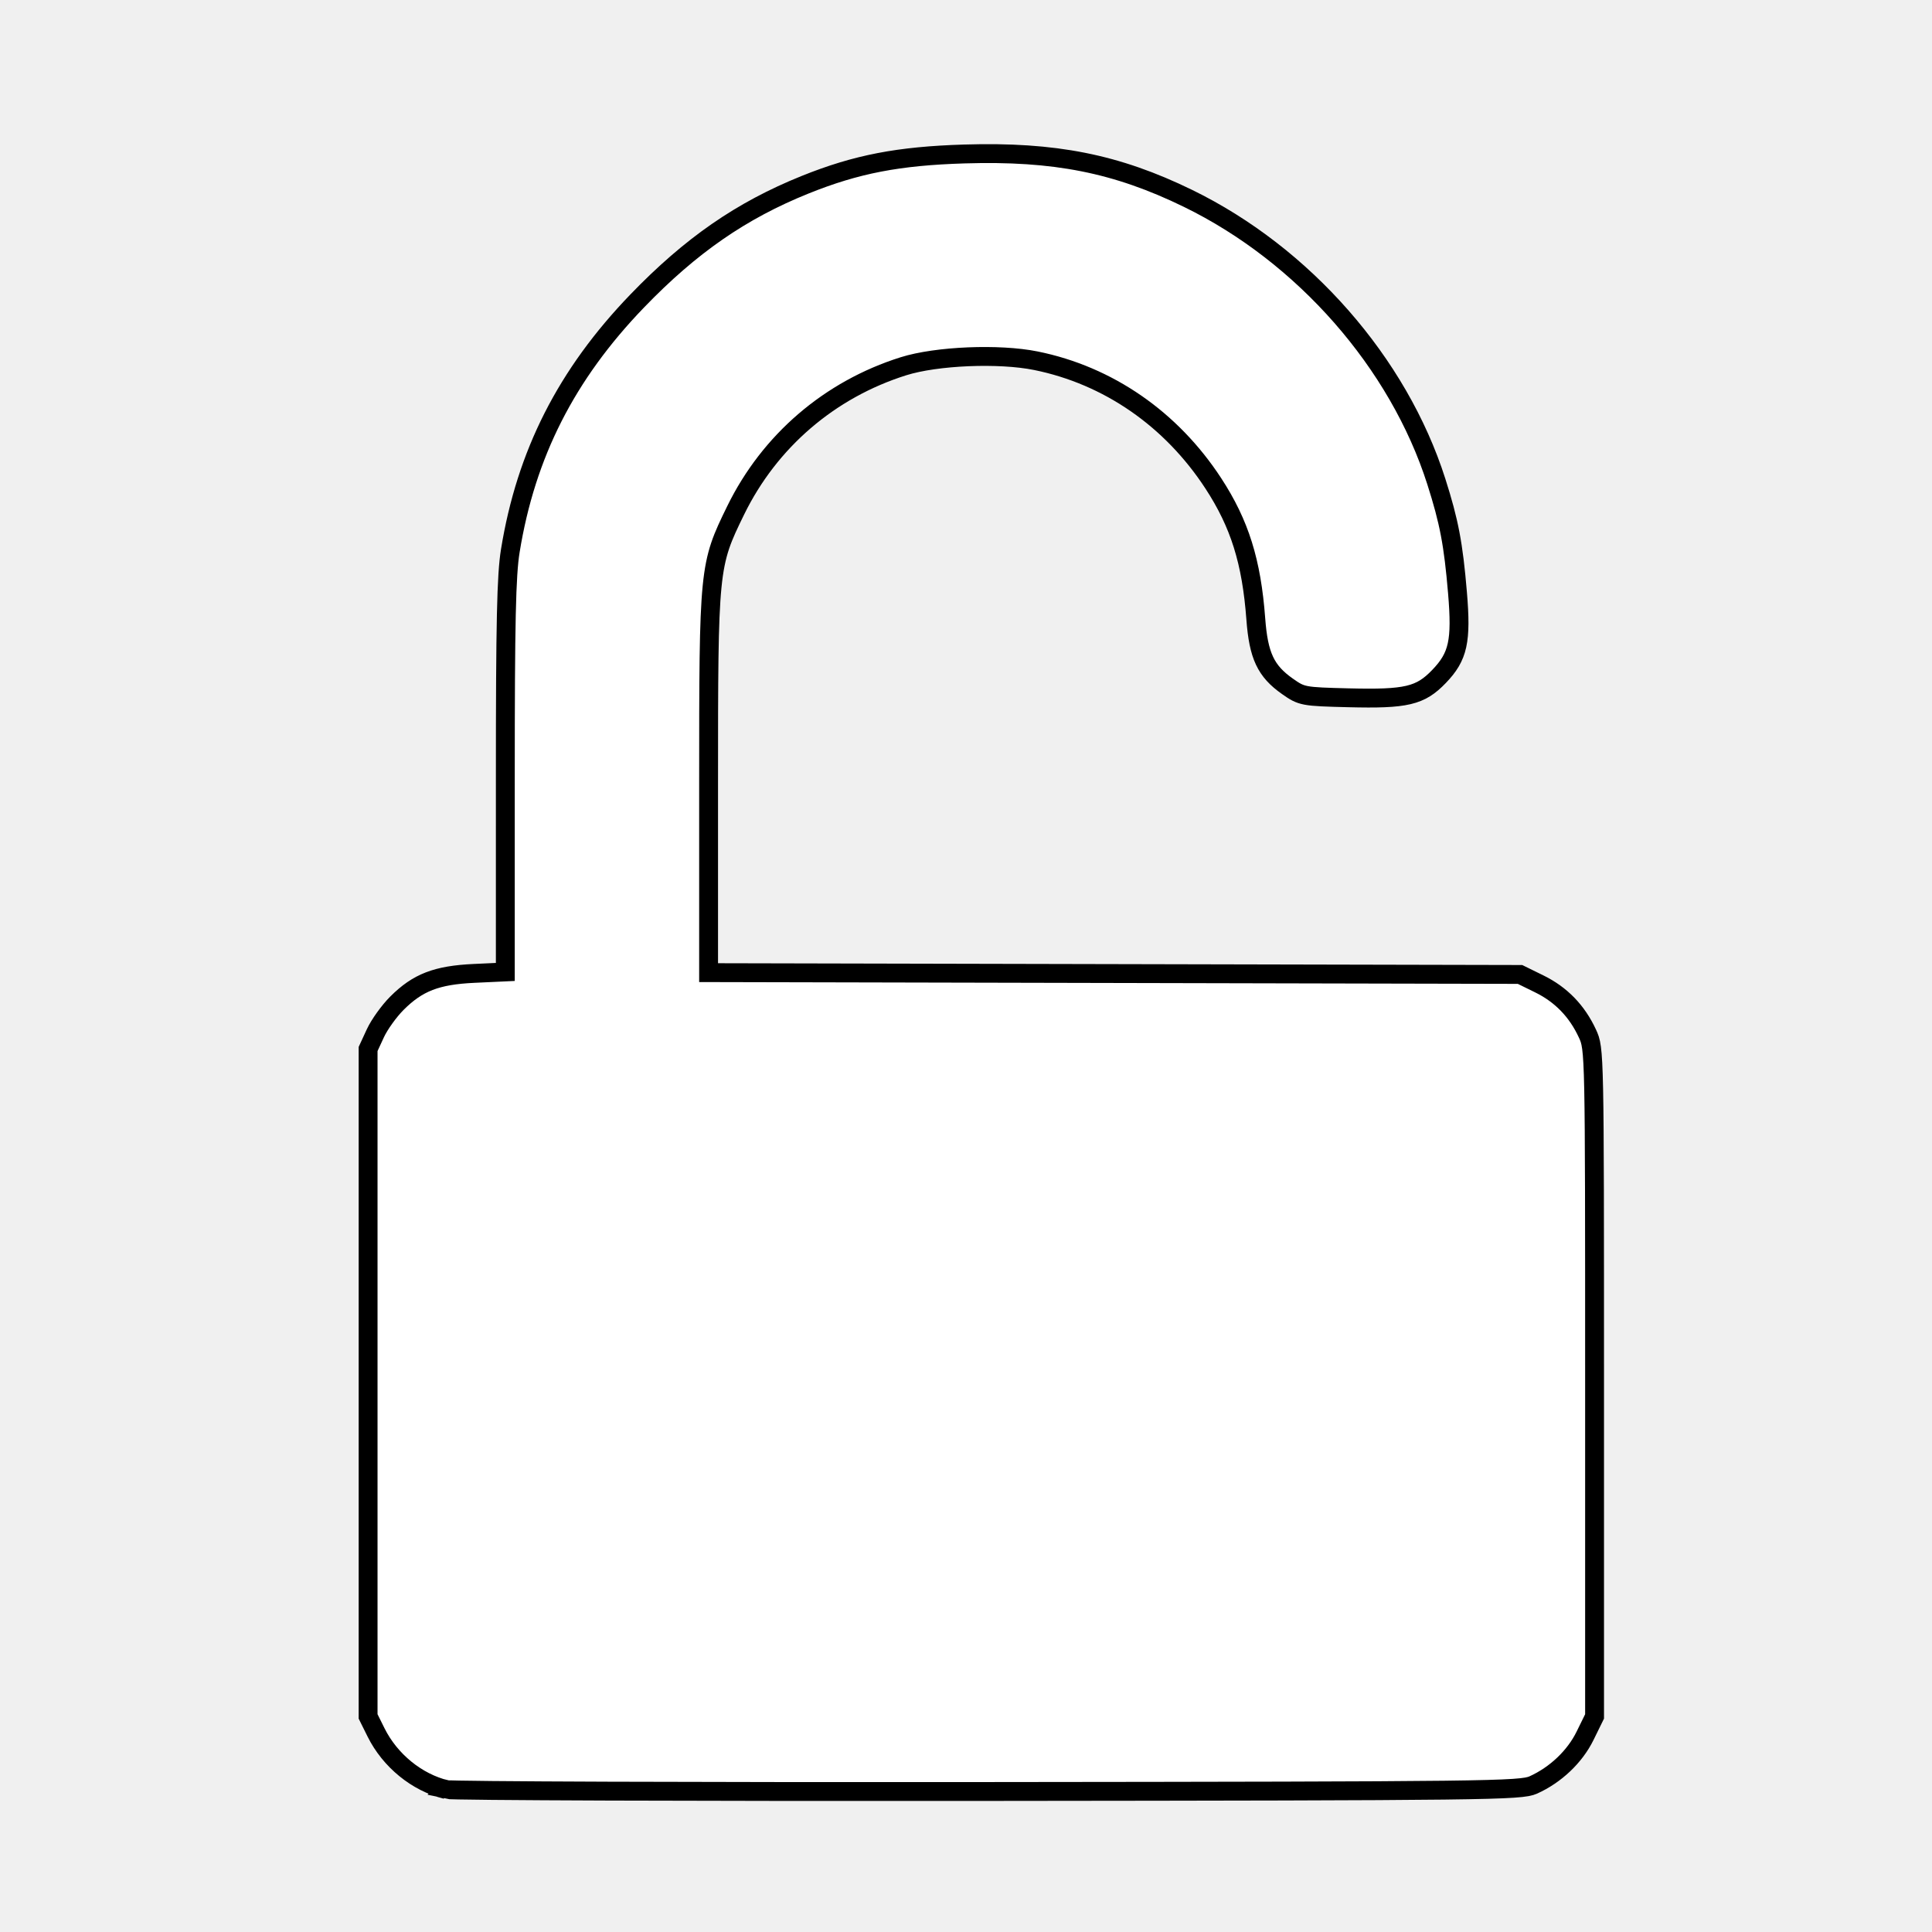
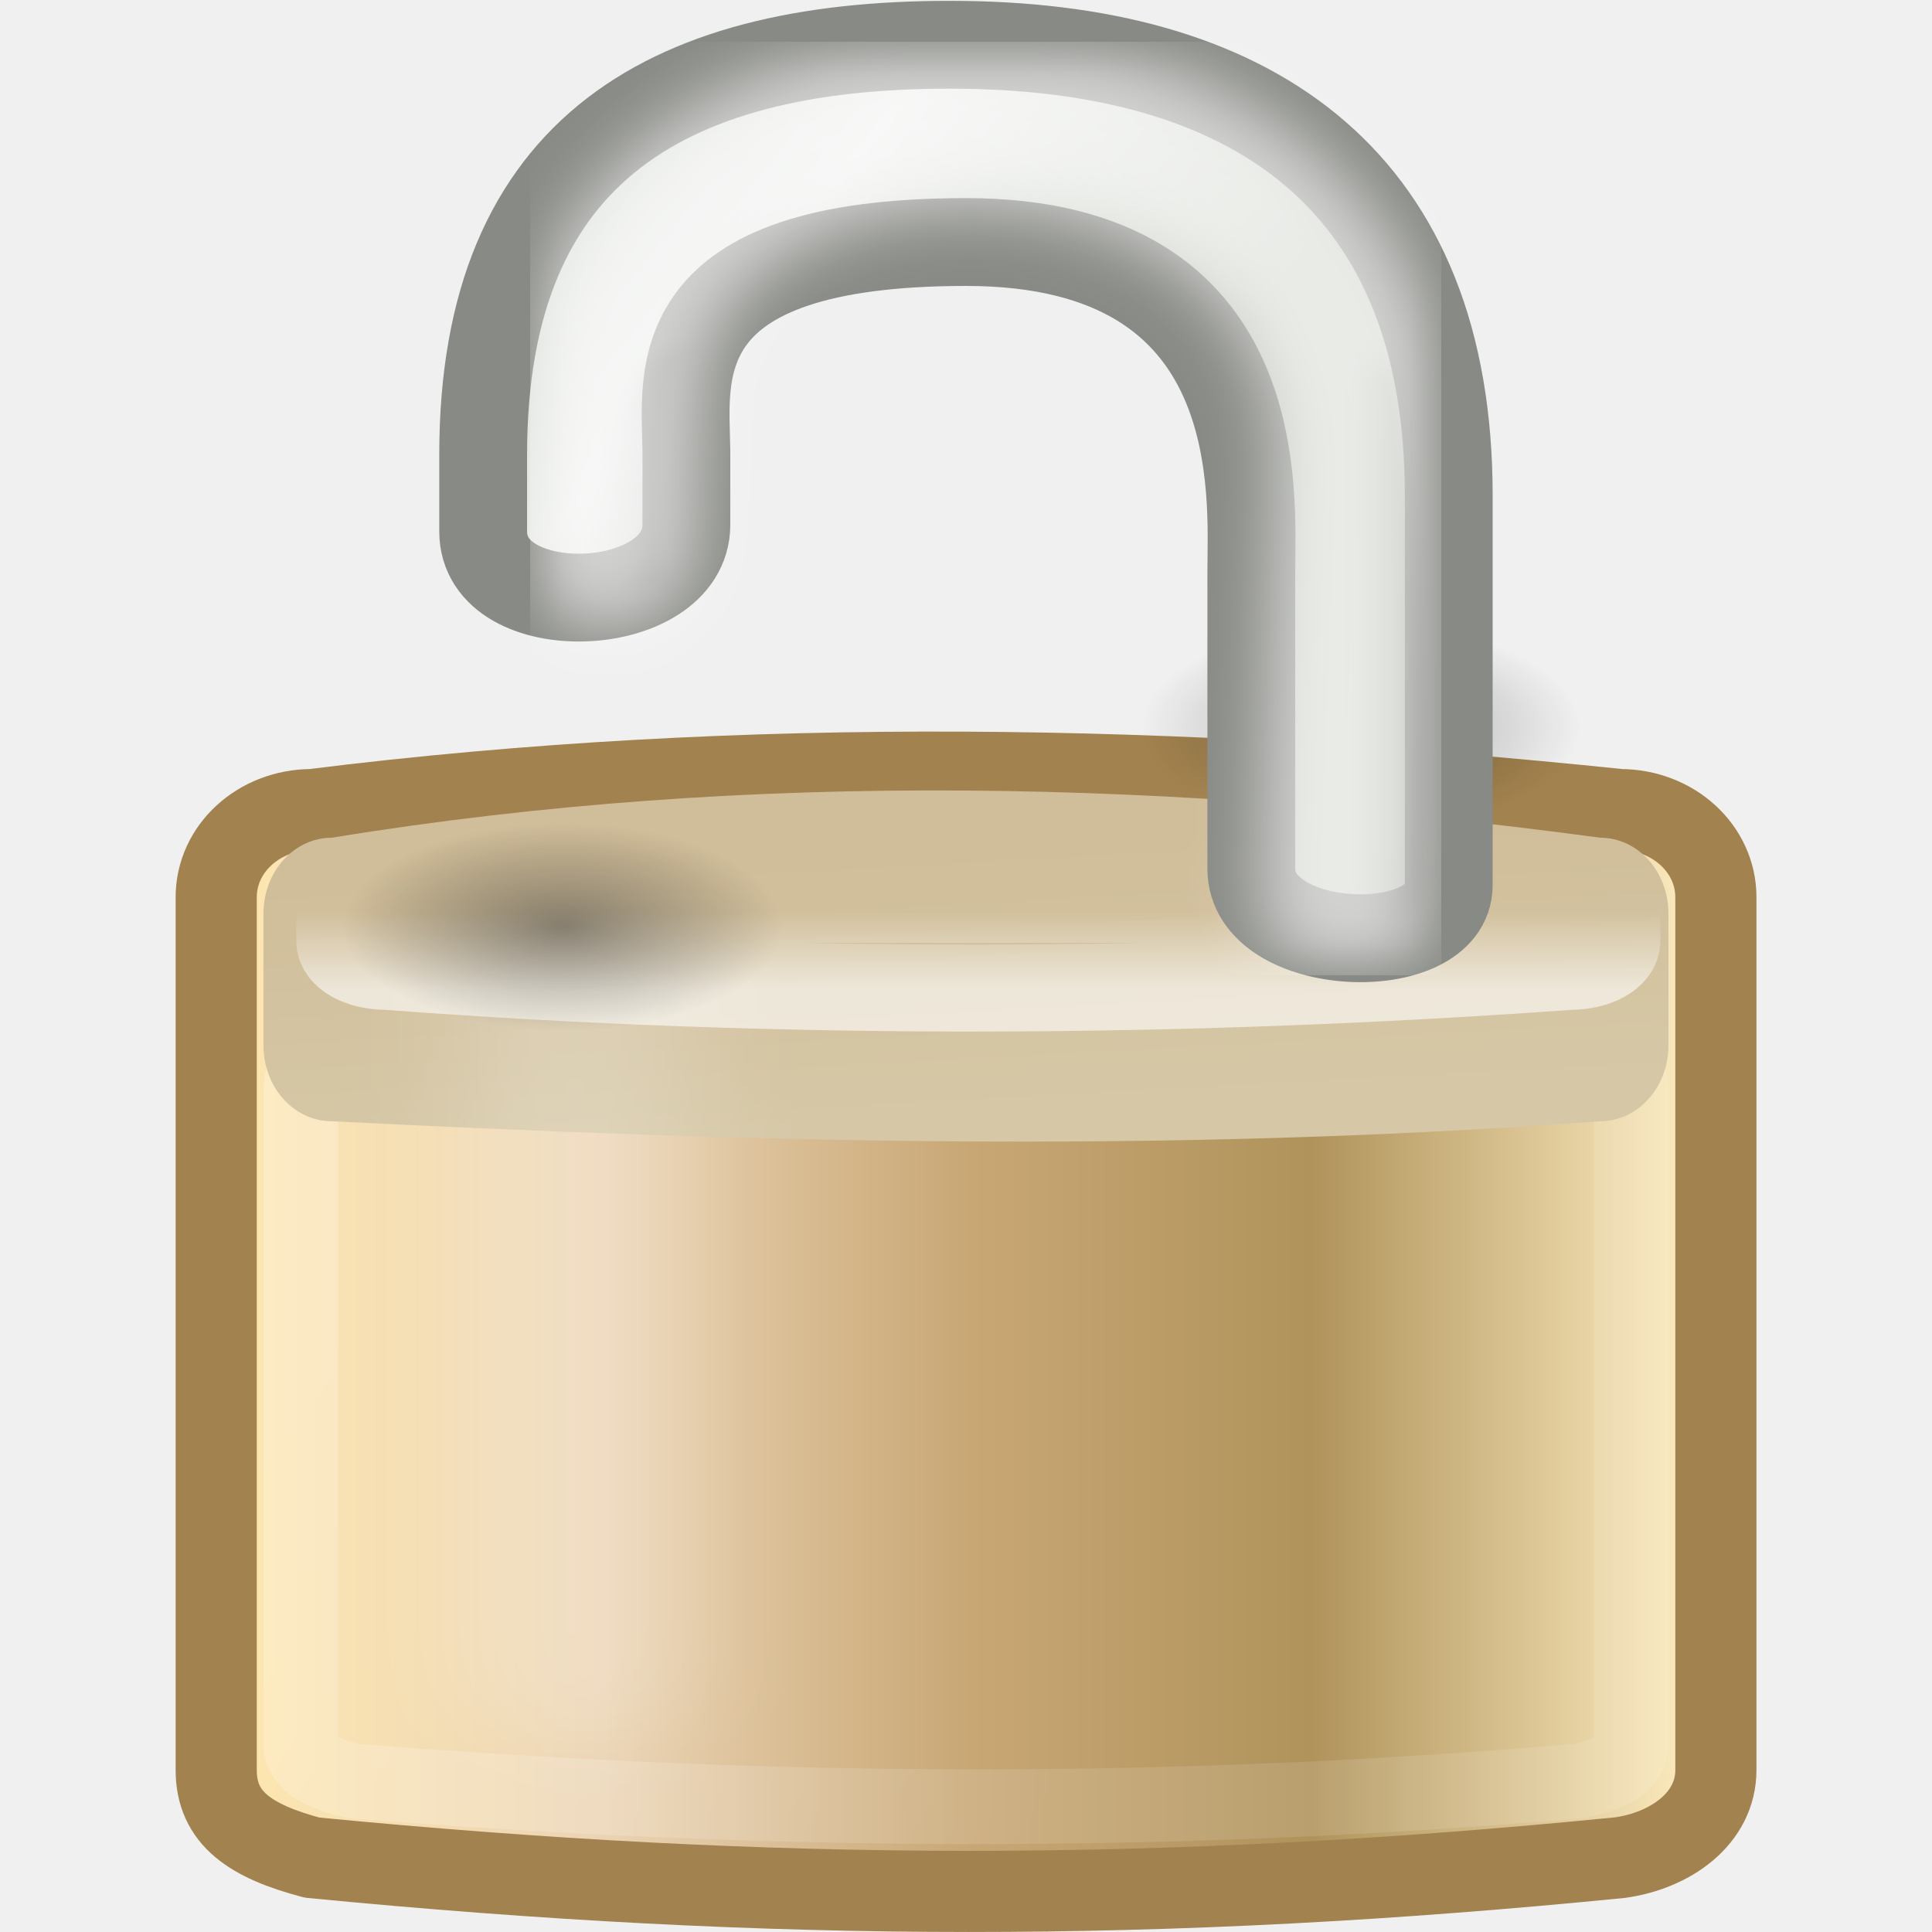
- <svg xmlns="http://www.w3.org/2000/svg" width="512mm" height="512mm" viewBox="0 0 512 512" version="1.1" id="svg8">
-   <defs id="defs2" />
-   <g id="layer1" transform="translate(0,215)">
-     <path style="fill:#ffffff;fill-opacity:1;stroke-width:5;stroke:#000000;stroke-opacity:1;stroke-miterlimit:4;stroke-dasharray:none" d="m 118.201,259.244 c -7.744,-1.893 -14.841,-7.682 -18.538,-15.121 l -2.113,-4.252 v -88.44 -88.44 l 1.93,-4.174 c 1.061,-2.296 3.627,-5.872 5.702,-7.947 5.508,-5.508 10.516,-7.447 20.426,-7.908 l 8.305,-0.387 0.003,-51.745 c 0.002,-41.137 0.273,-53.407 1.319,-59.852 4.167,-25.688 14.86,-46.746 33.619,-66.206 14.209,-14.74 27.58,-23.996 44.52,-30.818 13.554,-5.459 24.719,-7.615 42.2,-8.15 23.891,-0.732 40.315,2.53 59.259,11.768 30.669,14.956 55.764,43.57 65.802,75.027 3.397,10.646 4.529,16.587 5.613,29.472 1.083,12.872 0.193,16.914 -4.887,22.197 -4.966,5.163 -8.657,6.033 -23.98,5.652 -12.053,-0.3 -12.402,-0.365 -16.202,-3.038 -5.738,-4.035 -7.655,-8.116 -8.377,-17.83 -1.131,-15.22 -4.275,-25.256 -11.264,-35.962 -11.136,-17.059 -27.842,-28.607 -47,-32.489 -9.804,-1.987 -26.369,-1.296 -35.126,1.464 -19.56,6.165 -35.463,19.823 -44.44,38.165 -7.119,14.546 -7.187,15.235 -7.187,72.675 V 42.76 l 107.519,0.239 107.52,0.239 5.101,2.505 c 5.779,2.838 9.997,7.188 12.761,13.162 1.882,4.067 1.891,4.499 1.891,92.526 v 88.44 l -2.53,5.153 c -2.708,5.514 -7.792,10.342 -13.701,13.01 -3.318,1.498 -11.689,1.598 -144.487,1.73 -77.531,0.077 -142.177,-0.157 -143.659,-0.519 z" id="path861" />
-   </g>
+ <svg xmlns="http://www.w3.org/2000/svg" xmlns:xlink="http://www.w3.org/1999/xlink" version="1.0" width="512" height="512" viewBox="0 0 22 22" id="svg2">
+   <defs id="defs4">
+     <linearGradient id="linearGradient2878">
+       <stop offset="0" style="stop-color:#fee7b1;stop-opacity:1" id="stop2880" />
+       <stop offset="0.258" style="stop-color:#ebd4b4;stop-opacity:1" id="stop2882" />
+       <stop offset="0.508" style="stop-color:#c8a775;stop-opacity:1" id="stop2884" />
+       <stop offset="0.74" style="stop-color:#b0935b;stop-opacity:1" id="stop2886" />
+       <stop offset="1" style="stop-color:#fcebbf;stop-opacity:1" id="stop2888" />
+     </linearGradient>
+     <linearGradient id="linearGradient2411">
+       <stop id="stop2413" style="stop-color:#fee7b1;stop-opacity:1" offset="0" />
+       <stop id="stop2419" style="stop-color:#ebd4b4;stop-opacity:1" offset="0.258" />
+       <stop id="stop2421" style="stop-color:#c8a775;stop-opacity:1" offset="0.508" />
+       <stop id="stop2423" style="stop-color:#b0935b;stop-opacity:1" offset="0.74" />
+       <stop id="stop2415" style="stop-color:#fcebbf;stop-opacity:1" offset="1" />
+     </linearGradient>
+     <linearGradient x1="6.727" y1="32.162" x2="40.938" y2="32.162" id="linearGradient2576" xlink:href="#linearGradient2411" gradientUnits="userSpaceOnUse" gradientTransform="matrix(0.4857987,0,0,0.5667573,-0.657656,-4.755764)" />
+     <linearGradient id="linearGradient9845">
+       <stop id="stop9847" style="stop-color:white;stop-opacity:1" offset="0" />
+       <stop id="stop9849" style="stop-color:white;stop-opacity:0.495" offset="1" />
+     </linearGradient>
+     <linearGradient x1="10.907" y1="25.002" x2="30.875" y2="36.127" id="linearGradient2573" xlink:href="#linearGradient9845" gradientUnits="userSpaceOnUse" gradientTransform="matrix(0.4541292,0,0,0.5078849,0.107594,-1.993117)" />
+     <linearGradient id="linearGradient5881">
+       <stop id="stop5883" style="stop-color:#d6c8a7;stop-opacity:1" offset="0" />
+       <stop id="stop5885" style="stop-color:#d0bd99;stop-opacity:1" offset="1" />
+     </linearGradient>
+     <linearGradient x1="24.875" y1="21" x2="24.75" y2="17" id="linearGradient2570" xlink:href="#linearGradient5881" gradientUnits="userSpaceOnUse" gradientTransform="matrix(0.4705882,0,0,0.807484,-0.294082,-6.188708)" />
+     <linearGradient id="linearGradient12071">
+       <stop id="stop12073" style="stop-color:white;stop-opacity:1" offset="0" />
+       <stop id="stop12075" style="stop-color:white;stop-opacity:0" offset="1" />
+     </linearGradient>
+     <linearGradient x1="21.942" y1="21.551" x2="21.942" y2="18.038" id="linearGradient2567" xlink:href="#linearGradient12071" gradientUnits="userSpaceOnUse" gradientTransform="matrix(0.4545455,0,0,0.2515938,0.090945,5.097107)" />
+     <filter x="-0.494" y="-0.082" width="1.988" height="1.165" color-interpolation-filters="sRGB" id="filter5957">
+       <feGaussianBlur id="feGaussianBlur5959" stdDeviation="0.699" />
+     </filter>
+     <radialGradient cx="15.938" cy="20.312" r="3.312" fx="15.938" fy="20.312" id="radialGradient2563" xlink:href="#linearGradient6075" gradientUnits="userSpaceOnUse" gradientTransform="matrix(0.7547171,0,0,0.3566673,-5.528266,1.032611)" />
+     <linearGradient id="linearGradient6075">
+       <stop id="stop6077" style="stop-color:black;stop-opacity:1" offset="0" />
+       <stop id="stop6079" style="stop-color:black;stop-opacity:0" offset="1" />
+     </linearGradient>
+     <radialGradient cx="15.938" cy="20.312" r="3.312" fx="15.938" fy="20.312" id="radialGradient2560" xlink:href="#linearGradient6075" gradientUnits="userSpaceOnUse" gradientTransform="matrix(0.7547175,0,0,0.3566673,3.471729,1.032611)" />
+     <linearGradient id="linearGradient10591">
+       <stop id="stop10593" style="stop-color:#cad0c6;stop-opacity:1" offset="0" />
+       <stop id="stop10599" style="stop-color:#eaece9;stop-opacity:1" offset="0.5" />
+       <stop id="stop10595" style="stop-color:#c5cbc0;stop-opacity:1" offset="1" />
+     </linearGradient>
+     <linearGradient x1="10.651" y1="2.914" x2="27.192" y2="17.47" id="linearGradient2557" xlink:href="#linearGradient10591" gradientUnits="userSpaceOnUse" gradientTransform="matrix(0.4093677,0,0,0.4456702,1.146515,-1.679622)" />
+     <linearGradient x1="35.005" y1="14.85" x2="33.004" y2="14.85" id="linearGradient2580" xlink:href="#linearGradient6227" gradientUnits="userSpaceOnUse" gradientTransform="translate(1.682404,1.125)" />
+     <filter x="-0.242" y="-0.048" width="1.485" height="1.095" color-interpolation-filters="sRGB" id="filter6251">
+       <feGaussianBlur id="feGaussianBlur6253" stdDeviation="0.244" />
+     </filter>
+     <linearGradient id="linearGradient6227">
+       <stop id="stop6229" style="stop-color:black;stop-opacity:1" offset="0" />
+       <stop id="stop6231" style="stop-color:black;stop-opacity:0" offset="1" />
+     </linearGradient>
+     <linearGradient x1="32.128" y1="13.789" x2="35.021" y2="13.789" id="linearGradient2578" xlink:href="#linearGradient6227" gradientUnits="userSpaceOnUse" gradientTransform="translate(-19.53283,1.743718)" />
+     <filter color-interpolation-filters="sRGB" id="filter5745">
+       <feGaussianBlur id="feGaussianBlur5747" stdDeviation="0.836" />
+     </filter>
+     <linearGradient xlink:href="#linearGradient2411" id="linearGradient3667" gradientUnits="userSpaceOnUse" gradientTransform="matrix(0.4857987,0,0,0.5667573,-0.657656,-4.755764)" x1="6.727" y1="32.162" x2="40.938" y2="32.162" />
+     <linearGradient xlink:href="#linearGradient9845" id="linearGradient3669" gradientUnits="userSpaceOnUse" gradientTransform="matrix(0.4541292,0,0,0.5078849,0.107594,-1.993117)" x1="10.907" y1="25.002" x2="30.875" y2="36.127" />
+     <linearGradient xlink:href="#linearGradient5881" id="linearGradient3671" gradientUnits="userSpaceOnUse" gradientTransform="matrix(0.4705882,0,0,0.807484,-0.294082,-6.188708)" x1="24.875" y1="21" x2="24.75" y2="17" />
+     <linearGradient xlink:href="#linearGradient12071" id="linearGradient3673" gradientUnits="userSpaceOnUse" gradientTransform="matrix(0.4545455,0,0,0.2515938,0.090945,5.097107)" x1="21.942" y1="21.551" x2="21.942" y2="18.038" />
+     <radialGradient xlink:href="#linearGradient6075" id="radialGradient3675" gradientUnits="userSpaceOnUse" gradientTransform="matrix(0.7547171,0,0,0.3566673,-5.528266,1.032611)" cx="15.938" cy="20.312" fx="15.938" fy="20.312" r="3.312" />
+     <radialGradient xlink:href="#linearGradient6075" id="radialGradient3677" gradientUnits="userSpaceOnUse" gradientTransform="matrix(0.7547175,0,0,0.3566673,3.471729,1.032611)" cx="15.938" cy="20.312" fx="15.938" fy="20.312" r="3.312" />
+     <linearGradient xlink:href="#linearGradient10591" id="linearGradient3679" gradientUnits="userSpaceOnUse" gradientTransform="matrix(0.4093677,0,0,0.4456702,1.146515,-1.679622)" x1="10.651" y1="2.914" x2="27.192" y2="17.47" />
+     <linearGradient xlink:href="#linearGradient6227" id="linearGradient3681" gradientUnits="userSpaceOnUse" gradientTransform="translate(1.682404,1.125)" x1="35.005" y1="14.85" x2="33.004" y2="14.85" />
+     <linearGradient xlink:href="#linearGradient6227" id="linearGradient3683" gradientUnits="userSpaceOnUse" gradientTransform="translate(-19.53283,1.743718)" x1="32.128" y1="13.789" x2="35.021" y2="13.789" />
+     <linearGradient xlink:href="#linearGradient10591" id="linearGradient3689" gradientUnits="userSpaceOnUse" gradientTransform="matrix(0.4093677,0,0,0.4456702,1.146515,-1.679622)" x1="10.651" y1="2.914" x2="27.192" y2="17.47" />
+     <radialGradient xlink:href="#linearGradient6075" id="radialGradient3692" gradientUnits="userSpaceOnUse" gradientTransform="matrix(0.7547175,0,0,0.3566673,3.471729,1.032611)" cx="15.938" cy="20.312" fx="15.938" fy="20.312" r="3.312" />
+     <radialGradient xlink:href="#linearGradient6227" id="radialGradient3695" gradientUnits="userSpaceOnUse" gradientTransform="matrix(0.7547171,0,0,0.3566673,-5.621486,3.312272)" cx="15.938" cy="20.312" fx="15.938" fy="20.312" r="3.312" />
+     <linearGradient xlink:href="#linearGradient12071" id="linearGradient3699" gradientUnits="userSpaceOnUse" gradientTransform="matrix(0.4407324,0,0,0.2541774,0.5622904,5.792523)" x1="21.942" y1="21.551" x2="21.942" y2="18.038" />
+     <linearGradient xlink:href="#linearGradient5881" id="linearGradient3702" gradientUnits="userSpaceOnUse" gradientTransform="matrix(0.4705882,0,0,0.807484,-0.294082,-4.188708)" x1="24.875" y1="21" x2="24.75" y2="17" />
+     <linearGradient xlink:href="#linearGradient9845" id="linearGradient3705" gradientUnits="userSpaceOnUse" gradientTransform="matrix(0.4586379,0,0,0.3642614,-5.4795525e-4,4.442118)" x1="10.907" y1="25.002" x2="30.875" y2="36.127" />
+     <linearGradient xlink:href="#linearGradient2878" id="linearGradient3708" gradientUnits="userSpaceOnUse" gradientTransform="matrix(0.4879745,0,0,0.4815787,-0.7098697,-0.7716848)" x1="6.727" y1="32.162" x2="40.938" y2="32.162" />
+   </defs>
+   <path style="fill:url(#linearGradient3708);fill-opacity:1;fill-rule:evenodd;stroke:#a2824e;stroke-width:0.924;stroke-linecap:round;stroke-linejoin:round;stroke-miterlimit:4;stroke-opacity:1;stroke-sparksoffset:0" id="rect1314" d="m 3.553,9.219 c 4.92,-0.615 9.892,-0.52 14.895,0 0.604,0 1.091,0.445 1.091,0.997 l 0,9.94 c 0,0.553 -0.518,0.917 -1.091,0.997 -5.187,0.515 -9.635,0.511 -14.895,0 -0.698,-0.186 -1.091,-0.445 -1.091,-0.997 l 0,-9.94 c 0,-0.553 0.486,-0.997 1.091,-0.997 z" />
+   <path style="opacity:0.38;fill:none;stroke:url(#linearGradient3705);stroke-width:0.851;stroke-linecap:round;stroke-linejoin:round;stroke-miterlimit:4;stroke-opacity:0.601;stroke-sparksoffset:0" id="rect6903" d="m 4.017,11.968 13.966,0 c 0.328,0 0.591,0.191 0.591,0.428 l 0,7.456 c 0,0.237 -0.234,0.347 -0.591,0.428 -4.567,0.392 -9.074,0.391 -13.966,0 -0.328,-0.081 -0.591,-0.191 -0.591,-0.428 l 0,-7.456 c 0,-0.237 0.264,-0.428 0.591,-0.428 z" />
+   <path style="fill:url(#linearGradient3702);fill-opacity:1;fill-rule:evenodd;stroke:none;stroke-width:2;marker:none;visibility:visible;display:inline;overflow:visible" id="rect1460" d="m 3.779,9.539 c 4.814,-0.786 9.627,-0.646 14.441,0 0.432,0 0.779,0.386 0.779,0.865 l 0,1.499 c 0,0.479 -0.348,0.865 -0.779,0.865 -5.023,0.371 -9.645,0.239 -14.441,0 -0.432,0 -0.779,-0.386 -0.779,-0.865 l 0,-1.499 c 0,-0.479 0.348,-0.865 0.779,-0.865 z" />
+   <path style="opacity:0.6;fill:none;stroke:url(#linearGradient3699);stroke-width:0.99;stroke-linecap:round;stroke-linejoin:round;stroke-miterlimit:4;stroke-opacity:1;stroke-sparksoffset:0;marker:none;visibility:visible;display:inline;overflow:visible" id="rect1593" d="m 4.397,10.241 13.486,0 c 0.293,0 0.529,0.131 0.529,0.293 l 0,0.177 c 0,0.162 -0.236,0.293 -0.529,0.293 -4.453,0.32 -8.957,0.34 -13.486,0 -0.293,0 -0.529,-0.131 -0.529,-0.293 l 0,-0.177 c 0,-0.162 0.236,-0.293 0.529,-0.293 z" />
+   <rect style="opacity:0.2;fill:#ffffff;fill-opacity:1;fill-rule:evenodd;stroke:none;stroke-width:1;marker:none;visibility:visible;display:inline;overflow:visible;filter:url(#filter5957);enable-background:accumulate" id="rect5887" transform="matrix(0.923405,0,0,0.5777374,-8.226979,-3.356468)" y="23.226" x="14.594" ry="1.608" rx="1.608" height="16.971" width="2.828" />
+   <path style="fill:url(#radialGradient3695);fill-opacity:1;fill-rule:evenodd;stroke:none;stroke-width:1;marker:none;visibility:visible;display:inline;overflow:visible;enable-background:accumulate;opacity:0.391" id="path6073" d="m 8.907,10.557 c 0,0.653 -1.119,1.181 -2.5,1.181 -1.381,0 -2.5,-0.529 -2.5,-1.181 0,-0.653 1.119,-1.181 2.5,-1.181 1.381,0 2.5,0.529 2.5,1.181 z" />
+   <path style="opacity:0.3;fill:url(#radialGradient3692);fill-opacity:1;fill-rule:evenodd;stroke:none;stroke-width:1;marker:none;visibility:visible;display:inline;overflow:visible;enable-background:accumulate" id="path6083" d="m 18,8.277 c 0,0.653 -1.119,1.181 -2.5,1.181 -1.381,0 -2.5,-0.529 -2.5,-1.181 0,-0.653 1.119,-1.181 2.5,-1.181 1.381,0 2.5,0.529 2.5,1.181 z" />
+   <path style="fill:url(#linearGradient3689);fill-opacity:1;fill-rule:evenodd;stroke:#888a85;stroke-width:1;stroke-linecap:butt;stroke-linejoin:miter;stroke-miterlimit:4;stroke-opacity:1;stroke-sparksarray:none" id="path2086" d="m 5.502,6.053 0,-0.878 c 0,-3.507 2.152,-4.708 5.477,-4.664 3.343,0.044 5.518,1.581 5.518,5.13 l 0,4.438 c 0,0.871 -2.248,0.795 -2.248,-0.186 l 0,-3.361 c 0,-0.891 0.233,-3.776 -3.247,-3.776 -3.451,0 -3.2,1.504 -3.186,2.374 l 0,0.844 c 0,1.049 -2.314,1.138 -2.314,0.078 z" />
+   <path style="opacity:0.182;fill:url(#linearGradient3681);fill-opacity:1;fill-rule:evenodd;stroke:none;filter:url(#filter6251)" id="rect1345" transform="matrix(0.4093677,0,0,0.6166619,1.146515,-2.573869)" d="m 34.687,10.837 1.264,0.125 c 0.927,2.823 0.736,9.51 0.736,9.51 -0.062,1.125 -2.031,0.531 -2,0 l 0,-9.635 z" />
+   <path style="opacity:0.141;fill:url(#linearGradient3683);fill-opacity:1;fill-rule:evenodd;stroke:none;filter:url(#filter6251)" id="path6332" transform="matrix(-0.4093677,0,0,0.2733483,13.04224,0.791338)" d="m 12.927,11.544 0.372,0.169 c 1.72,1.055 2.174,9.378 2.174,9.378 -0.062,1.125 -2.031,0.531 -2,0 0,0 0.378,-6.871 -0.545,-9.547 z" />
+   <path style="opacity:0.624;fill:none;stroke:#ffffff;stroke-width:4.421;stroke-linecap:round;stroke-linejoin:miter;stroke-miterlimit:4;stroke-opacity:1;stroke-sparksarray:none;stroke-sparksoffset:0;marker:none;visibility:visible;display:inline;overflow:visible;filter:url(#filter5745);enable-background:accumulate" id="path5675" transform="matrix(0.459148,0,0,0.4456703,0.5376645,0.339428)" d="m 13.877,13.12 0.125,-3.526 c 0,-9.876 18.688,-10.049 18.688,1.503 l -0.406,11.058" />
</svg>
